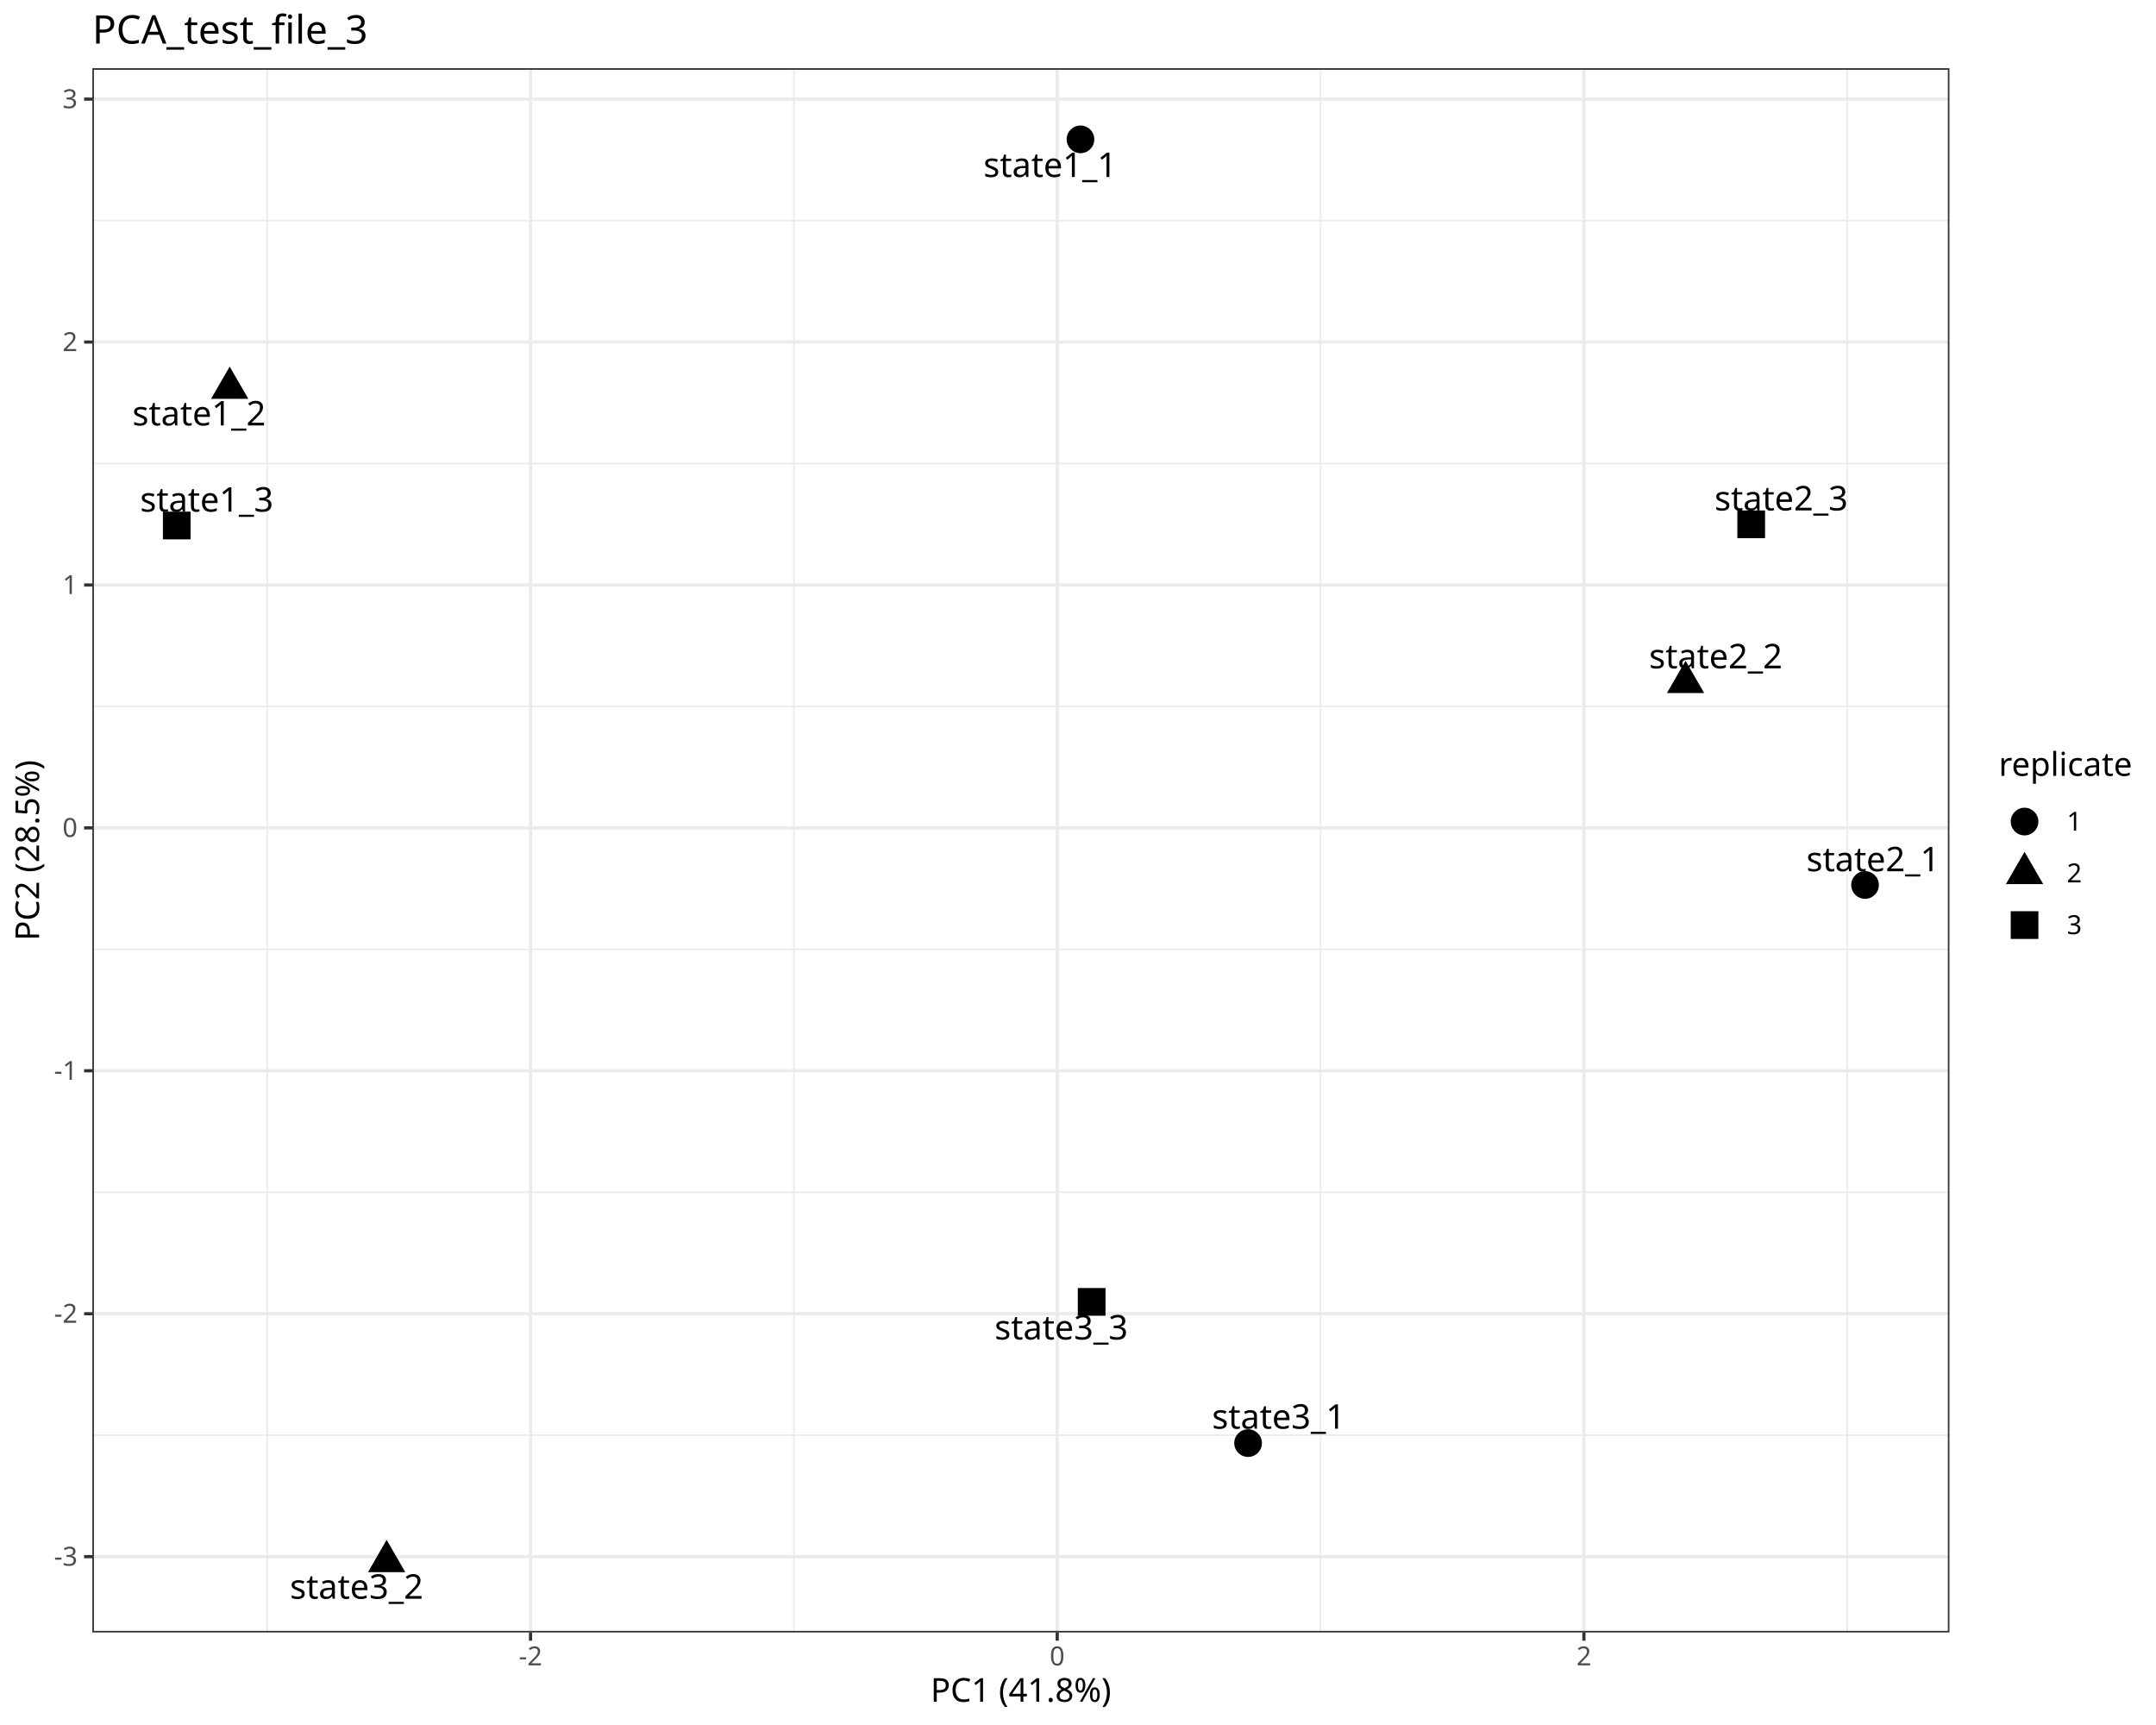
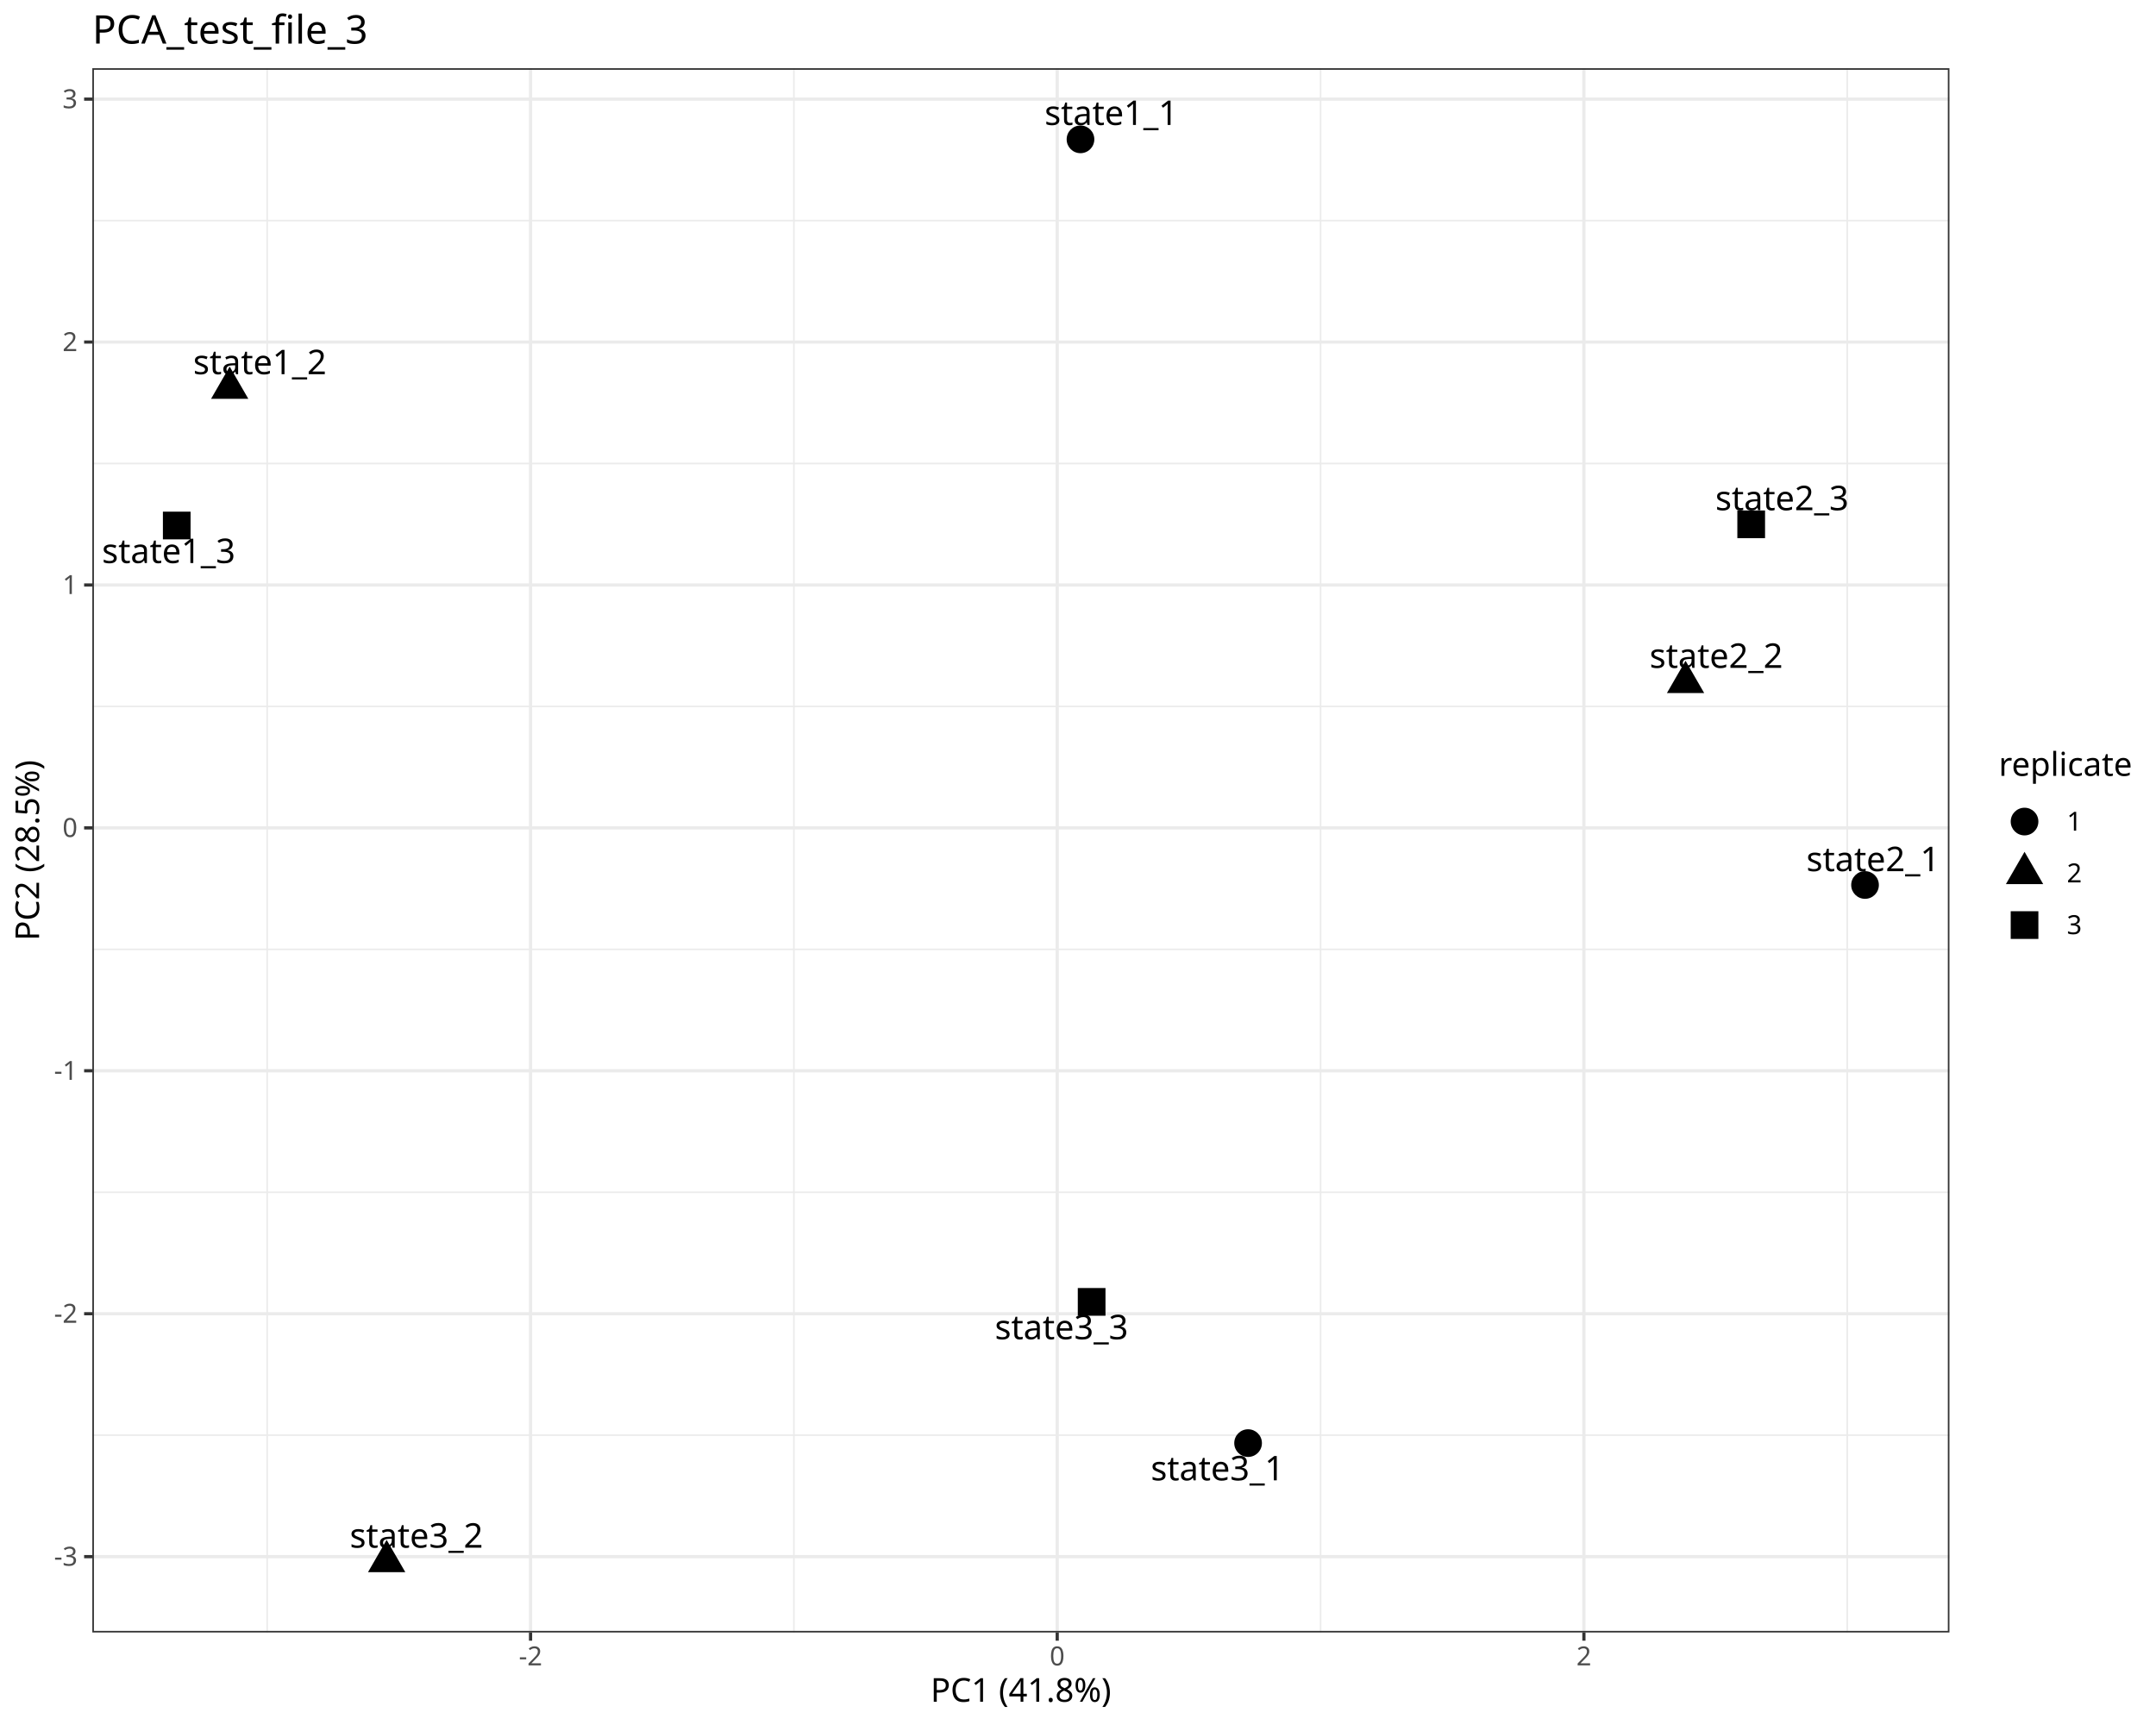
<svg xmlns="http://www.w3.org/2000/svg" class="svglite" data-engine-version="2.0" width="720.00pt" height="576.00pt" viewBox="0 0 720.00 576.00">
  <defs>
    <style type="text/css">
    .svglite line, .svglite polyline, .svglite polygon, .svglite path, .svglite rect, .svglite circle {
      fill: none;
      stroke: #000000;
      stroke-linecap: round;
      stroke-linejoin: round;
      stroke-miterlimit: 10.00;
    }
  </style>
  </defs>
  <rect width="100%" height="100%" style="stroke: none; fill: #FFFFFF;" />
  <defs>
    <clipPath id="cpMC4wMHw3MjAuMDB8MC4wMHw1NzYuMDA=">
      <rect x="0.00" y="0.00" width="720.00" height="576.00" />
    </clipPath>
  </defs>
  <g clip-path="url(#cpMC4wMHw3MjAuMDB8MC4wMHw1NzYuMDA=)">
    <rect x="0.00" y="0.00" width="720.00" height="576.00" style="stroke-width: 1.07; stroke: #FFFFFF; fill: #FFFFFF;" />
  </g>
  <defs>
    <clipPath id="cpMzAuODN8NjUxLjAyfDIyLjc4fDU0NS4xMQ==">
      <rect x="30.83" y="22.78" width="620.19" height="522.33" />
    </clipPath>
  </defs>
  <g clip-path="url(#cpMzAuODN8NjUxLjAyfDIyLjc4fDU0NS4xMQ==)">
    <rect x="30.83" y="22.78" width="620.19" height="522.33" style="stroke-width: 1.07; stroke: none; fill: #FFFFFF;" />
    <polyline points="30.83,479.22 651.02,479.22 " style="stroke-width: 0.53; stroke: #EBEBEB; stroke-linecap: butt;" />
    <polyline points="30.83,398.11 651.02,398.11 " style="stroke-width: 0.53; stroke: #EBEBEB; stroke-linecap: butt;" />
    <polyline points="30.83,317.00 651.02,317.00 " style="stroke-width: 0.53; stroke: #EBEBEB; stroke-linecap: butt;" />
    <polyline points="30.83,235.88 651.02,235.88 " style="stroke-width: 0.53; stroke: #EBEBEB; stroke-linecap: butt;" />
    <polyline points="30.83,154.77 651.02,154.77 " style="stroke-width: 0.53; stroke: #EBEBEB; stroke-linecap: butt;" />
    <polyline points="30.83,73.66 651.02,73.66 " style="stroke-width: 0.53; stroke: #EBEBEB; stroke-linecap: butt;" />
    <polyline points="89.23,545.11 89.23,22.78 " style="stroke-width: 0.53; stroke: #EBEBEB; stroke-linecap: butt;" />
    <polyline points="265.12,545.11 265.12,22.78 " style="stroke-width: 0.53; stroke: #EBEBEB; stroke-linecap: butt;" />
    <polyline points="441.01,545.11 441.01,22.78 " style="stroke-width: 0.53; stroke: #EBEBEB; stroke-linecap: butt;" />
    <polyline points="616.89,545.11 616.89,22.78 " style="stroke-width: 0.53; stroke: #EBEBEB; stroke-linecap: butt;" />
    <polyline points="30.83,519.78 651.02,519.78 " style="stroke-width: 1.07; stroke: #EBEBEB; stroke-linecap: butt;" />
    <polyline points="30.83,438.67 651.02,438.67 " style="stroke-width: 1.07; stroke: #EBEBEB; stroke-linecap: butt;" />
    <polyline points="30.83,357.55 651.02,357.55 " style="stroke-width: 1.07; stroke: #EBEBEB; stroke-linecap: butt;" />
    <polyline points="30.83,276.44 651.02,276.44 " style="stroke-width: 1.07; stroke: #EBEBEB; stroke-linecap: butt;" />
    <polyline points="30.83,195.33 651.02,195.33 " style="stroke-width: 1.07; stroke: #EBEBEB; stroke-linecap: butt;" />
    <polyline points="30.83,114.21 651.02,114.21 " style="stroke-width: 1.07; stroke: #EBEBEB; stroke-linecap: butt;" />
    <polyline points="30.83,33.10 651.02,33.10 " style="stroke-width: 1.07; stroke: #EBEBEB; stroke-linecap: butt;" />
    <polyline points="177.18,545.11 177.18,22.78 " style="stroke-width: 1.07; stroke: #EBEBEB; stroke-linecap: butt;" />
    <polyline points="353.06,545.11 353.06,22.78 " style="stroke-width: 1.07; stroke: #EBEBEB; stroke-linecap: butt;" />
    <polyline points="528.95,545.11 528.95,22.78 " style="stroke-width: 1.07; stroke: #EBEBEB; stroke-linecap: butt;" />
    <circle cx="360.83" cy="46.53" r="4.62" style="stroke-width: 0.71; stroke: none; fill: #000000;" />
    <polygon points="76.70,122.40 82.93,133.18 70.48,133.18 " style="stroke-width: 0.71; stroke: none; fill: #000000;" />
    <polygon points="54.40,180.10 63.64,180.10 63.64,170.85 54.40,170.85 " style="stroke-width: 0.71; stroke: none; fill: #000000;" />
    <circle cx="622.83" cy="295.51" r="4.62" style="stroke-width: 0.71; stroke: none; fill: #000000;" />
    <polygon points="562.89,220.63 569.12,231.42 556.67,231.42 " style="stroke-width: 0.71; stroke: none; fill: #000000;" />
    <polygon points="580.19,179.70 589.44,179.70 589.44,170.45 580.19,170.45 " style="stroke-width: 0.71; stroke: none; fill: #000000;" />
    <circle cx="416.80" cy="481.87" r="4.62" style="stroke-width: 0.71; stroke: none; fill: #000000;" />
    <polygon points="129.12,514.18 135.35,524.96 122.90,524.96 " style="stroke-width: 0.71; stroke: none; fill: #000000;" />
    <polygon points="359.93,439.34 369.18,439.34 369.18,430.09 359.93,430.09 " style="stroke-width: 0.71; stroke: none; fill: #000000;" />
-     <text x="350.70" y="59.09" text-anchor="middle" style="font-size: 11.38px; font-family: sans;" textLength="43.67px" lengthAdjust="spacingAndGlyphs">state1_1</text>
-     <text x="66.48" y="142.06" text-anchor="middle" style="font-size: 11.38px; font-family: sans;" textLength="43.67px" lengthAdjust="spacingAndGlyphs">state1_2</text>
-     <text x="69.05" y="170.84" text-anchor="middle" style="font-size: 11.38px; font-family: sans;" textLength="43.67px" lengthAdjust="spacingAndGlyphs">state1_3</text>
-     <text x="625.51" y="290.92" text-anchor="middle" style="font-size: 11.38px; font-family: sans;" textLength="43.67px" lengthAdjust="spacingAndGlyphs">state2_1</text>
-     <text x="572.98" y="223.16" text-anchor="middle" style="font-size: 11.38px; font-family: sans;" textLength="43.67px" lengthAdjust="spacingAndGlyphs">state2_2</text>
-     <text x="594.85" y="170.44" text-anchor="middle" style="font-size: 11.38px; font-family: sans;" textLength="43.67px" lengthAdjust="spacingAndGlyphs">state2_3</text>
-     <text x="427.02" y="477.06" text-anchor="middle" style="font-size: 11.38px; font-family: sans;" textLength="43.67px" lengthAdjust="spacingAndGlyphs">state3_1</text>
-     <text x="119.09" y="533.84" text-anchor="middle" style="font-size: 11.38px; font-family: sans;" textLength="43.67px" lengthAdjust="spacingAndGlyphs">state3_2</text>
-     <text x="354.42" y="447.27" text-anchor="middle" style="font-size: 11.38px; font-family: sans;" textLength="43.67px" lengthAdjust="spacingAndGlyphs">state3_3</text>
+     <text x="371.11" y="41.73" text-anchor="middle" style="font-size: 11.38px; font-family: sans;" textLength="43.67px" lengthAdjust="spacingAndGlyphs">state1_1</text>
+     <text x="86.78" y="124.95" text-anchor="middle" style="font-size: 11.38px; font-family: sans;" textLength="43.67px" lengthAdjust="spacingAndGlyphs">state1_2</text>
+     <text x="56.32" y="188.01" text-anchor="middle" style="font-size: 11.38px; font-family: sans;" textLength="43.67px" lengthAdjust="spacingAndGlyphs">state1_3</text>
+     <text x="625.51" y="290.89" text-anchor="middle" style="font-size: 11.38px; font-family: sans;" textLength="43.67px" lengthAdjust="spacingAndGlyphs">state2_1</text>
+     <text x="573.14" y="223.01" text-anchor="middle" style="font-size: 11.38px; font-family: sans;" textLength="43.67px" lengthAdjust="spacingAndGlyphs">state2_2</text>
+     <text x="595.11" y="170.37" text-anchor="middle" style="font-size: 11.38px; font-family: sans;" textLength="43.67px" lengthAdjust="spacingAndGlyphs">state2_3</text>
+     <text x="406.58" y="494.31" text-anchor="middle" style="font-size: 11.38px; font-family: sans;" textLength="43.67px" lengthAdjust="spacingAndGlyphs">state3_1</text>
+     <text x="139.07" y="516.79" text-anchor="middle" style="font-size: 11.38px; font-family: sans;" textLength="43.67px" lengthAdjust="spacingAndGlyphs">state3_2</text>
+     <text x="354.50" y="447.19" text-anchor="middle" style="font-size: 11.38px; font-family: sans;" textLength="43.67px" lengthAdjust="spacingAndGlyphs">state3_3</text>
    <rect x="30.83" y="22.78" width="620.19" height="522.33" style="stroke-width: 1.07; stroke: #333333;" />
  </g>
  <g clip-path="url(#cpMC4wMHw3MjAuMDB8MC4wMHw1NzYuMDA=)">
    <text x="25.90" y="522.81" text-anchor="end" style="font-size: 8.80px; fill: #4D4D4D; font-family: sans;" textLength="7.82px" lengthAdjust="spacingAndGlyphs">-3</text>
    <text x="25.90" y="441.69" text-anchor="end" style="font-size: 8.80px; fill: #4D4D4D; font-family: sans;" textLength="7.82px" lengthAdjust="spacingAndGlyphs">-2</text>
    <text x="25.90" y="360.58" text-anchor="end" style="font-size: 8.80px; fill: #4D4D4D; font-family: sans;" textLength="7.82px" lengthAdjust="spacingAndGlyphs">-1</text>
    <text x="25.90" y="279.47" text-anchor="end" style="font-size: 8.80px; fill: #4D4D4D; font-family: sans;" textLength="4.89px" lengthAdjust="spacingAndGlyphs">0</text>
    <text x="25.90" y="198.35" text-anchor="end" style="font-size: 8.80px; fill: #4D4D4D; font-family: sans;" textLength="4.89px" lengthAdjust="spacingAndGlyphs">1</text>
    <text x="25.90" y="117.24" text-anchor="end" style="font-size: 8.80px; fill: #4D4D4D; font-family: sans;" textLength="4.89px" lengthAdjust="spacingAndGlyphs">2</text>
    <text x="25.90" y="36.13" text-anchor="end" style="font-size: 8.80px; fill: #4D4D4D; font-family: sans;" textLength="4.89px" lengthAdjust="spacingAndGlyphs">3</text>
    <polyline points="28.09,519.78 30.83,519.78 " style="stroke-width: 1.07; stroke: #333333; stroke-linecap: butt;" />
    <polyline points="28.09,438.67 30.83,438.67 " style="stroke-width: 1.07; stroke: #333333; stroke-linecap: butt;" />
    <polyline points="28.09,357.55 30.83,357.55 " style="stroke-width: 1.07; stroke: #333333; stroke-linecap: butt;" />
    <polyline points="28.09,276.44 30.83,276.44 " style="stroke-width: 1.07; stroke: #333333; stroke-linecap: butt;" />
    <polyline points="28.09,195.33 30.83,195.33 " style="stroke-width: 1.07; stroke: #333333; stroke-linecap: butt;" />
    <polyline points="28.09,114.21 30.83,114.21 " style="stroke-width: 1.07; stroke: #333333; stroke-linecap: butt;" />
    <polyline points="28.09,33.10 30.83,33.10 " style="stroke-width: 1.07; stroke: #333333; stroke-linecap: butt;" />
    <polyline points="177.18,547.85 177.18,545.11 " style="stroke-width: 1.07; stroke: #333333; stroke-linecap: butt;" />
    <polyline points="353.06,547.85 353.06,545.11 " style="stroke-width: 1.07; stroke: #333333; stroke-linecap: butt;" />
    <polyline points="528.95,547.85 528.95,545.11 " style="stroke-width: 1.07; stroke: #333333; stroke-linecap: butt;" />
    <text x="177.18" y="556.10" text-anchor="middle" style="font-size: 8.80px; fill: #4D4D4D; font-family: sans;" textLength="7.82px" lengthAdjust="spacingAndGlyphs">-2</text>
    <text x="353.06" y="556.10" text-anchor="middle" style="font-size: 8.80px; fill: #4D4D4D; font-family: sans;" textLength="4.89px" lengthAdjust="spacingAndGlyphs">0</text>
    <text x="528.95" y="556.10" text-anchor="middle" style="font-size: 8.80px; fill: #4D4D4D; font-family: sans;" textLength="4.89px" lengthAdjust="spacingAndGlyphs">2</text>
    <text x="340.93" y="568.24" text-anchor="middle" style="font-size: 11.00px; font-family: sans;" textLength="62.98px" lengthAdjust="spacingAndGlyphs">PC1 (41.8%)</text>
    <text transform="translate(13.05,283.95) rotate(-90)" text-anchor="middle" style="font-size: 11.00px; font-family: sans;" textLength="62.98px" lengthAdjust="spacingAndGlyphs">PC2 (28.5%)</text>
    <rect x="661.98" y="244.88" width="52.54" height="78.13" style="stroke-width: 1.07; stroke: none; fill: #FFFFFF;" />
    <text x="667.46" y="259.07" style="font-size: 11.00px; font-family: sans;" textLength="41.58px" lengthAdjust="spacingAndGlyphs">replicate</text>
    <rect x="667.46" y="265.69" width="17.28" height="17.28" style="stroke-width: 1.07; stroke: none; fill: #FFFFFF;" />
    <circle cx="676.10" cy="274.33" r="4.62" style="stroke-width: 0.71; stroke: none; fill: #000000;" />
    <rect x="667.46" y="282.97" width="17.28" height="17.28" style="stroke-width: 1.07; stroke: none; fill: #FFFFFF;" />
    <polygon points="676.10,284.43 682.33,295.21 669.88,295.21 " style="stroke-width: 0.71; stroke: none; fill: #000000;" />
    <rect x="667.46" y="300.25" width="17.28" height="17.28" style="stroke-width: 1.07; stroke: none; fill: #FFFFFF;" />
    <polygon points="671.48,313.52 680.72,313.52 680.72,304.27 671.48,304.27 " style="stroke-width: 0.71; stroke: none; fill: #000000;" />
    <text x="690.22" y="277.36" style="font-size: 8.80px; font-family: sans;" textLength="4.89px" lengthAdjust="spacingAndGlyphs">1</text>
    <text x="690.22" y="294.64" style="font-size: 8.80px; font-family: sans;" textLength="4.89px" lengthAdjust="spacingAndGlyphs">2</text>
    <text x="690.22" y="311.92" style="font-size: 8.80px; font-family: sans;" textLength="4.89px" lengthAdjust="spacingAndGlyphs">3</text>
    <text x="30.83" y="14.56" style="font-size: 13.20px; font-family: sans;" textLength="94.67px" lengthAdjust="spacingAndGlyphs">PCA_test_file_3</text>
  </g>
</svg>
